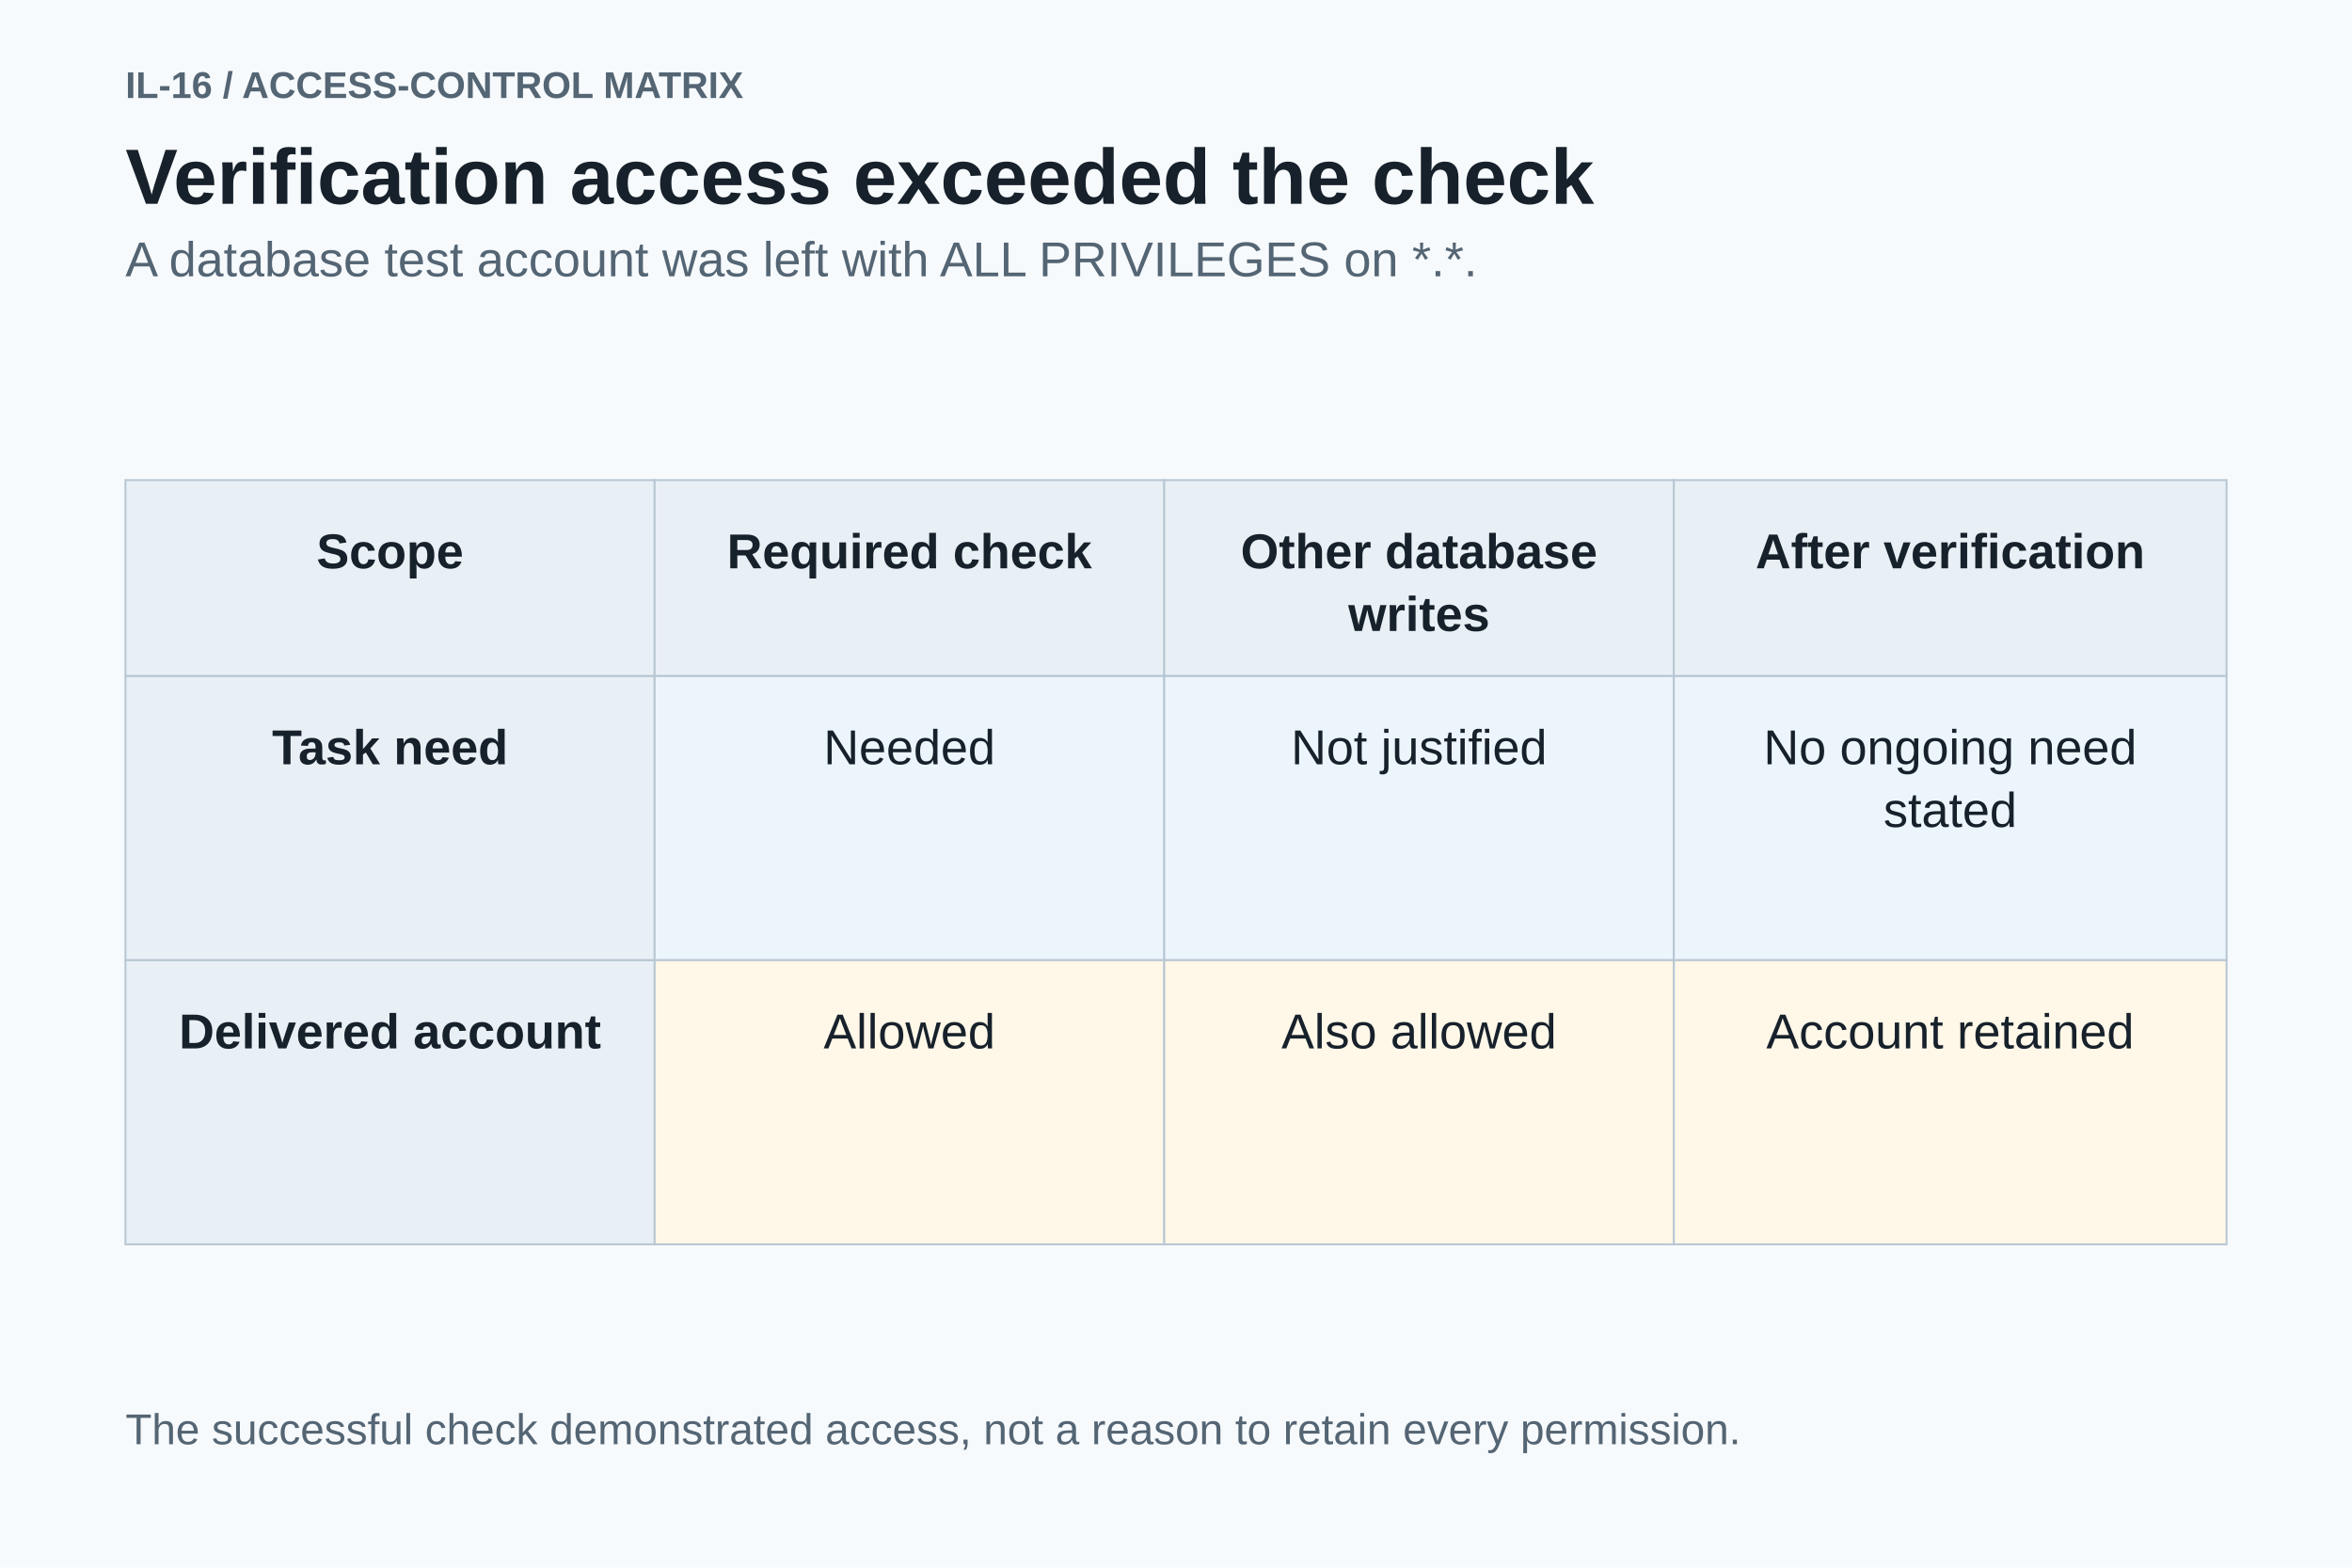
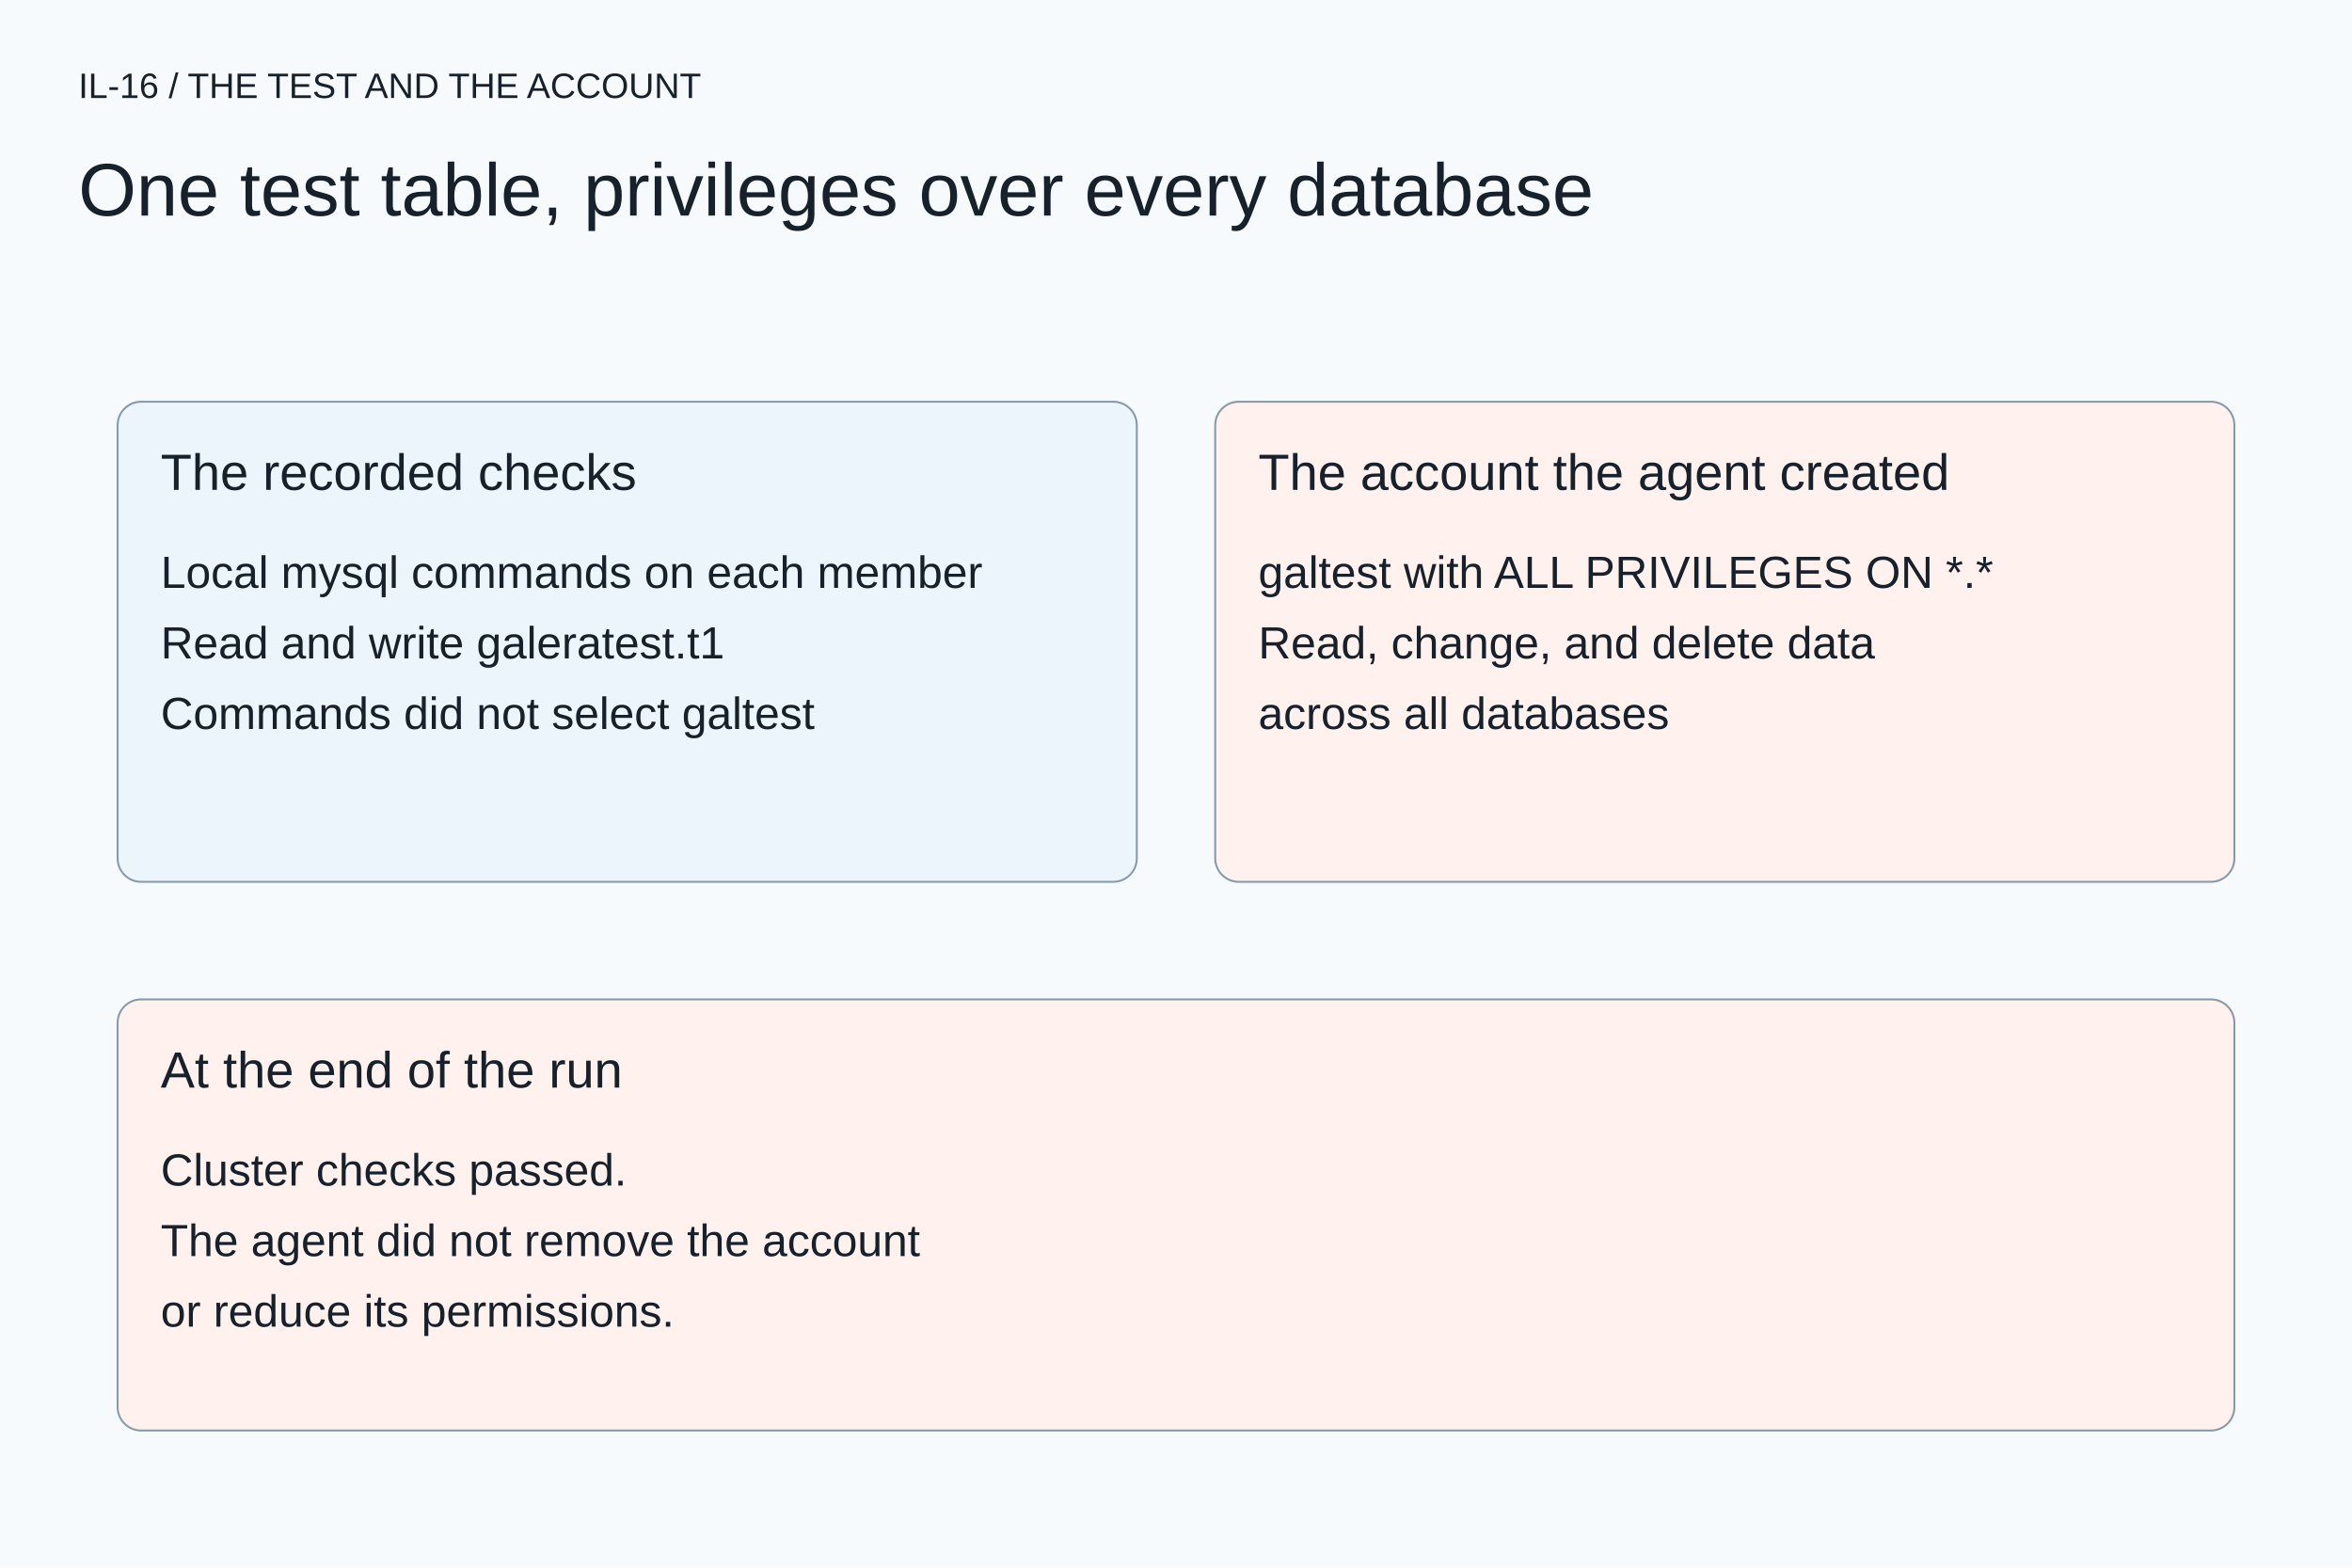
<svg xmlns="http://www.w3.org/2000/svg" width="1200" height="800" viewBox="0 0 1200 800" role="img" aria-labelledby="title desc">
-   <style>text{font-family:Arial,Helvetica,sans-serif;fill:#17212b} .label{font-weight:700} .small{fill:#546574}</style>
-   <defs>
-     <marker id="blue" viewBox="0 0 10 10" refX="9" refY="5" markerWidth="9" markerHeight="9" orient="auto" markerUnits="userSpaceOnUse">
-       <path d="M0 0 L10 5 L0 10Z" fill="#175c88" />
-     </marker>
-     <marker id="blue-start" viewBox="0 0 10 10" refX="1" refY="5" markerWidth="9" markerHeight="9" orient="auto" markerUnits="userSpaceOnUse">
-       <path d="M10 0 L0 5 L10 10Z" fill="#175c88" />
-     </marker>
-     <marker id="green" viewBox="0 0 10 10" refX="9" refY="5" markerWidth="9" markerHeight="9" orient="auto" markerUnits="userSpaceOnUse">
-       <path d="M0 0 L10 5 L0 10Z" fill="#176b50" />
-     </marker>
-     <marker id="green-start" viewBox="0 0 10 10" refX="1" refY="5" markerWidth="9" markerHeight="9" orient="auto" markerUnits="userSpaceOnUse">
-       <path d="M10 0 L0 5 L10 10Z" fill="#176b50" />
-     </marker>
-     <marker id="red" viewBox="0 0 10 10" refX="9" refY="5" markerWidth="9" markerHeight="9" orient="auto" markerUnits="userSpaceOnUse">
-       <path d="M0 0 L10 5 L0 10Z" fill="#a3342c" />
-     </marker>
-     <marker id="red-start" viewBox="0 0 10 10" refX="1" refY="5" markerWidth="9" markerHeight="9" orient="auto" markerUnits="userSpaceOnUse">
-       <path d="M10 0 L0 5 L10 10Z" fill="#a3342c" />
-     </marker>
-     <marker id="amber" viewBox="0 0 10 10" refX="9" refY="5" markerWidth="9" markerHeight="9" orient="auto" markerUnits="userSpaceOnUse">
-       <path d="M0 0 L10 5 L0 10Z" fill="#8d580d" />
-     </marker>
-     <marker id="amber-start" viewBox="0 0 10 10" refX="1" refY="5" markerWidth="9" markerHeight="9" orient="auto" markerUnits="userSpaceOnUse">
-       <path d="M10 0 L0 5 L10 10Z" fill="#8d580d" />
-     </marker>
-     <marker id="ink" viewBox="0 0 10 10" refX="9" refY="5" markerWidth="9" markerHeight="9" orient="auto" markerUnits="userSpaceOnUse">
-       <path d="M0 0 L10 5 L0 10Z" fill="#17212b" />
-     </marker>
-     <marker id="ink-start" viewBox="0 0 10 10" refX="1" refY="5" markerWidth="9" markerHeight="9" orient="auto" markerUnits="userSpaceOnUse">
-       <path d="M10 0 L0 5 L10 10Z" fill="#17212b" />
-     </marker>
-     <marker id="muted" viewBox="0 0 10 10" refX="9" refY="5" markerWidth="9" markerHeight="9" orient="auto" markerUnits="userSpaceOnUse">
-       <path d="M0 0 L10 5 L0 10Z" fill="#546574" />
-     </marker>
-     <marker id="muted-start" viewBox="0 0 10 10" refX="1" refY="5" markerWidth="9" markerHeight="9" orient="auto" markerUnits="userSpaceOnUse">
-       <path d="M10 0 L0 5 L10 10Z" fill="#546574" />
-     </marker>
-     <marker id="line" viewBox="0 0 10 10" refX="9" refY="5" markerWidth="9" markerHeight="9" orient="auto" markerUnits="userSpaceOnUse">
-       <path d="M0 0 L10 5 L0 10Z" fill="#b8c7d3" />
-     </marker>
-     <marker id="line-start" viewBox="0 0 10 10" refX="1" refY="5" markerWidth="9" markerHeight="9" orient="auto" markerUnits="userSpaceOnUse">
-       <path d="M10 0 L0 5 L10 10Z" fill="#b8c7d3" />
-     </marker>
-   </defs>
+   <style>text{font-family:Arial,Helvetica,sans-serif;fill:#17212b}</style>
  <rect width="1200" height="800" fill="#f7fafc" />
-   <text x="64" y="50" font-size="19" fill="#546574" style="fill:#546574" text-anchor="start" font-weight="700">IL-16  /  ACCESS-CONTROL MATRIX</text>
-   <text x="64" y="104" font-size="40" fill="#17212b" style="fill:#17212b" text-anchor="start" font-weight="700">Verification access exceeded the check</text>
-   <text x="64" y="141" font-size="25" fill="#546574" style="fill:#546574" text-anchor="start">A database test account was left with ALL PRIVILEGES on *.*.</text>
-   <rect x="64" y="245" width="270" height="100" fill="#e9f0f5" stroke="#b8c7d3" />
-   <text x="199" y="290" font-size="25" fill="#17212b" style="fill:#17212b" text-anchor="middle" font-weight="700">Scope</text>
-   <rect x="334" y="245" width="260" height="100" fill="#e9f0f5" stroke="#b8c7d3" />
-   <text x="464" y="290" font-size="25" fill="#17212b" style="fill:#17212b" text-anchor="middle" font-weight="700">Required check</text>
-   <rect x="594" y="245" width="260" height="100" fill="#e9f0f5" stroke="#b8c7d3" />
-   <text x="724" y="290" font-size="25" fill="#17212b" style="fill:#17212b" text-anchor="middle" font-weight="700">Other database</text>
-   <text x="724" y="322" font-size="25" fill="#17212b" style="fill:#17212b" text-anchor="middle" font-weight="700">writes</text>
-   <rect x="854" y="245" width="282" height="100" fill="#e9f0f5" stroke="#b8c7d3" />
-   <text x="995" y="290" font-size="25" fill="#17212b" style="fill:#17212b" text-anchor="middle" font-weight="700">After verification</text>
-   <rect x="64" y="345" width="270" height="145" fill="#e9f0f5" stroke="#b8c7d3" />
-   <text x="199" y="390" font-size="25" fill="#17212b" style="fill:#17212b" text-anchor="middle" font-weight="700">Task need</text>
-   <rect x="334" y="345" width="260" height="145" fill="#edf5fc" stroke="#b8c7d3" />
-   <text x="464" y="390" font-size="25" fill="#17212b" style="fill:#17212b" text-anchor="middle">Needed</text>
-   <rect x="594" y="345" width="260" height="145" fill="#edf5fc" stroke="#b8c7d3" />
-   <text x="724" y="390" font-size="25" fill="#17212b" style="fill:#17212b" text-anchor="middle">Not justified</text>
-   <rect x="854" y="345" width="282" height="145" fill="#edf5fc" stroke="#b8c7d3" />
-   <text x="995" y="390" font-size="25" fill="#17212b" style="fill:#17212b" text-anchor="middle">No ongoing need</text>
-   <text x="995" y="422" font-size="25" fill="#17212b" style="fill:#17212b" text-anchor="middle">stated</text>
-   <rect x="64" y="490" width="270" height="145" fill="#e9f0f5" stroke="#b8c7d3" />
-   <text x="199" y="535" font-size="25" fill="#17212b" style="fill:#17212b" text-anchor="middle" font-weight="700">Delivered account</text>
-   <rect x="334" y="490" width="260" height="145" fill="#fff7e8" stroke="#b8c7d3" />
-   <text x="464" y="535" font-size="25" fill="#17212b" style="fill:#17212b" text-anchor="middle">Allowed</text>
-   <rect x="594" y="490" width="260" height="145" fill="#fff7e8" stroke="#b8c7d3" />
-   <text x="724" y="535" font-size="25" fill="#17212b" style="fill:#17212b" text-anchor="middle">Also allowed</text>
-   <rect x="854" y="490" width="282" height="145" fill="#fff7e8" stroke="#b8c7d3" />
-   <text x="995" y="535" font-size="25" fill="#17212b" style="fill:#17212b" text-anchor="middle">Account retained</text>
-   <text x="64" y="737" font-size="22" fill="#546574" style="fill:#546574" text-anchor="start">The successful check demonstrated access, not a reason to retain every permission.</text>
+   <text x="40" y="50" font-size="18">IL-16 / THE TEST AND THE ACCOUNT</text>
+   <text x="40" y="110" font-size="38">One test table, privileges over every database</text>
+   <g data-bounds="60,205,520,245">
+     <rect x="60" y="205" width="520" height="245" rx="12" fill="#edf5fc" stroke="#879aa9" />
+     <text x="82" y="250" font-size="26">The recorded checks</text>
+     <text x="82" y="300" font-size="23">Local mysql commands on each member</text>
+     <text x="82" y="336" font-size="23">Read and write galeratest.t1</text>
+     <text x="82" y="372" font-size="23">Commands did not select galtest</text>
+   </g>
+   <g data-bounds="620,205,520,245">
+     <rect x="620" y="205" width="520" height="245" rx="12" fill="#fff1ee" stroke="#879aa9" />
+     <text x="642" y="250" font-size="26">The account the agent created</text>
+     <text x="642" y="300" font-size="23">galtest with ALL PRIVILEGES ON *.*</text>
+     <text x="642" y="336" font-size="23">Read, change, and delete data</text>
+     <text x="642" y="372" font-size="23">across all databases</text>
+   </g>
+   <g data-bounds="60,510,1080,220">
+     <rect x="60" y="510" width="1080" height="220" rx="12" fill="#fff1ee" stroke="#879aa9" />
+     <text x="82" y="555" font-size="26">At the end of the run</text>
+     <text x="82" y="605" font-size="23">Cluster checks passed.</text>
+     <text x="82" y="641" font-size="23">The agent did not remove the account</text>
+     <text x="82" y="677" font-size="23">or reduce its permissions.</text>
+   </g>
</svg>
